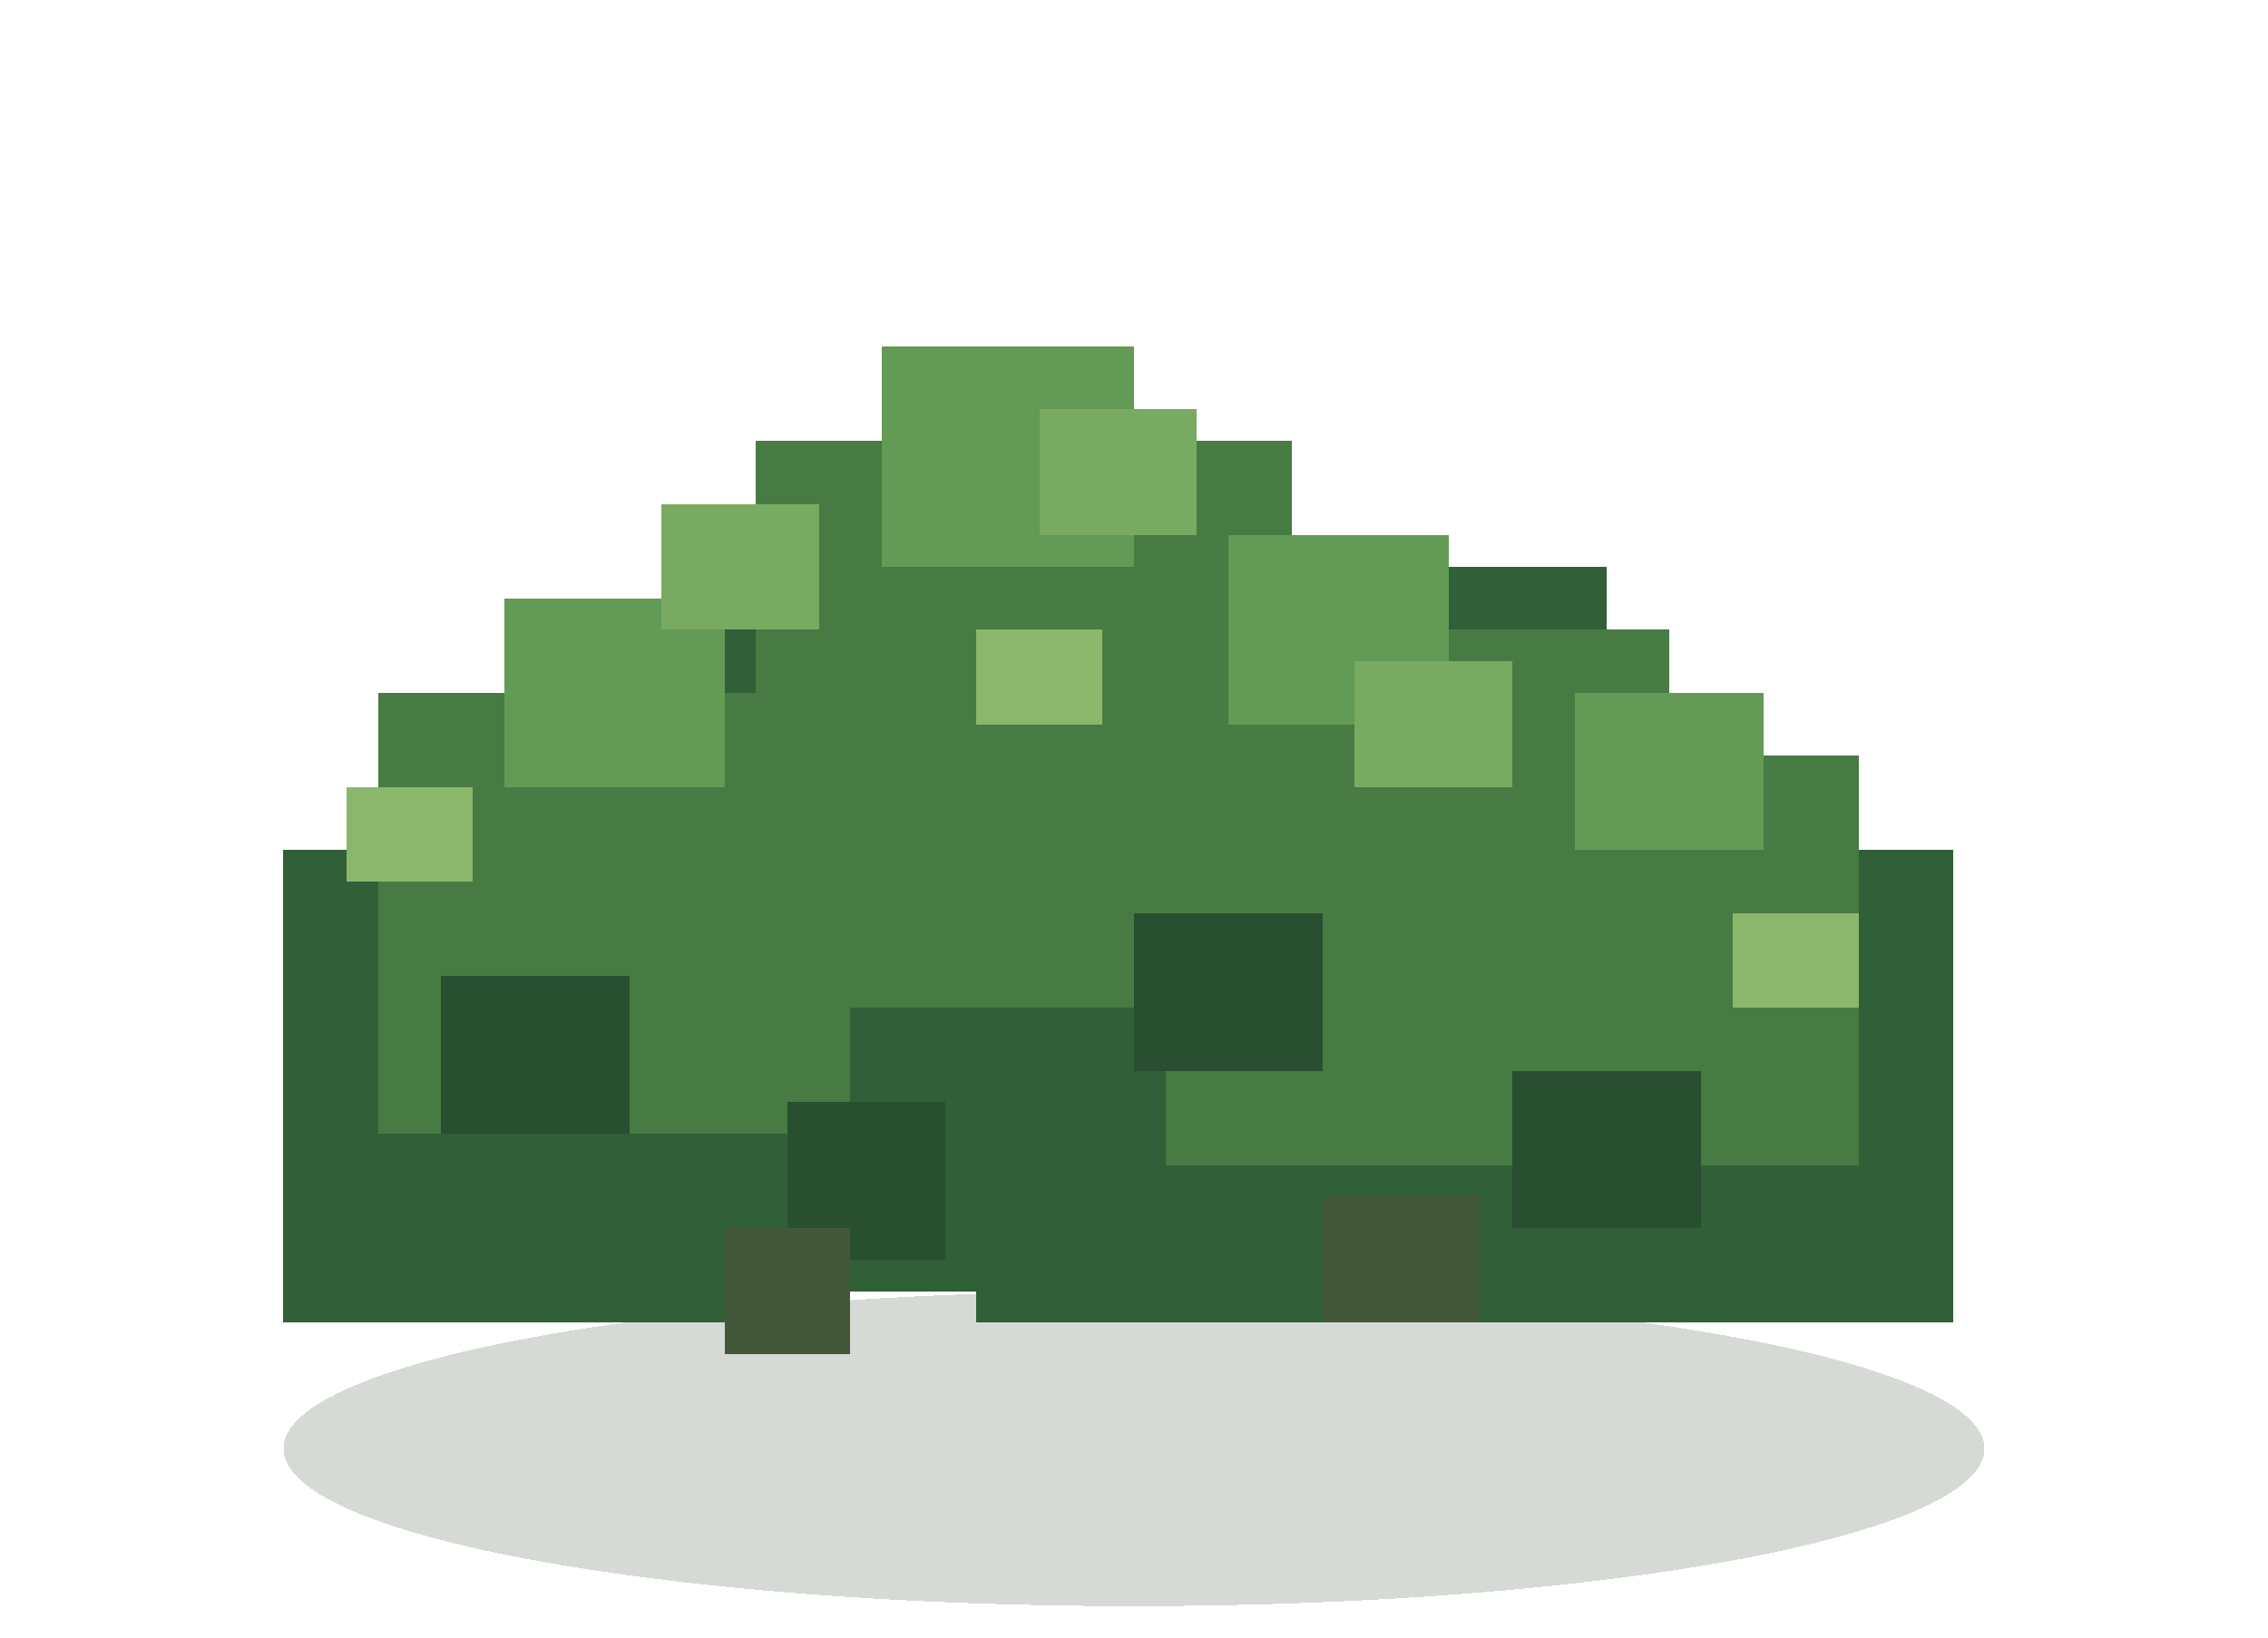
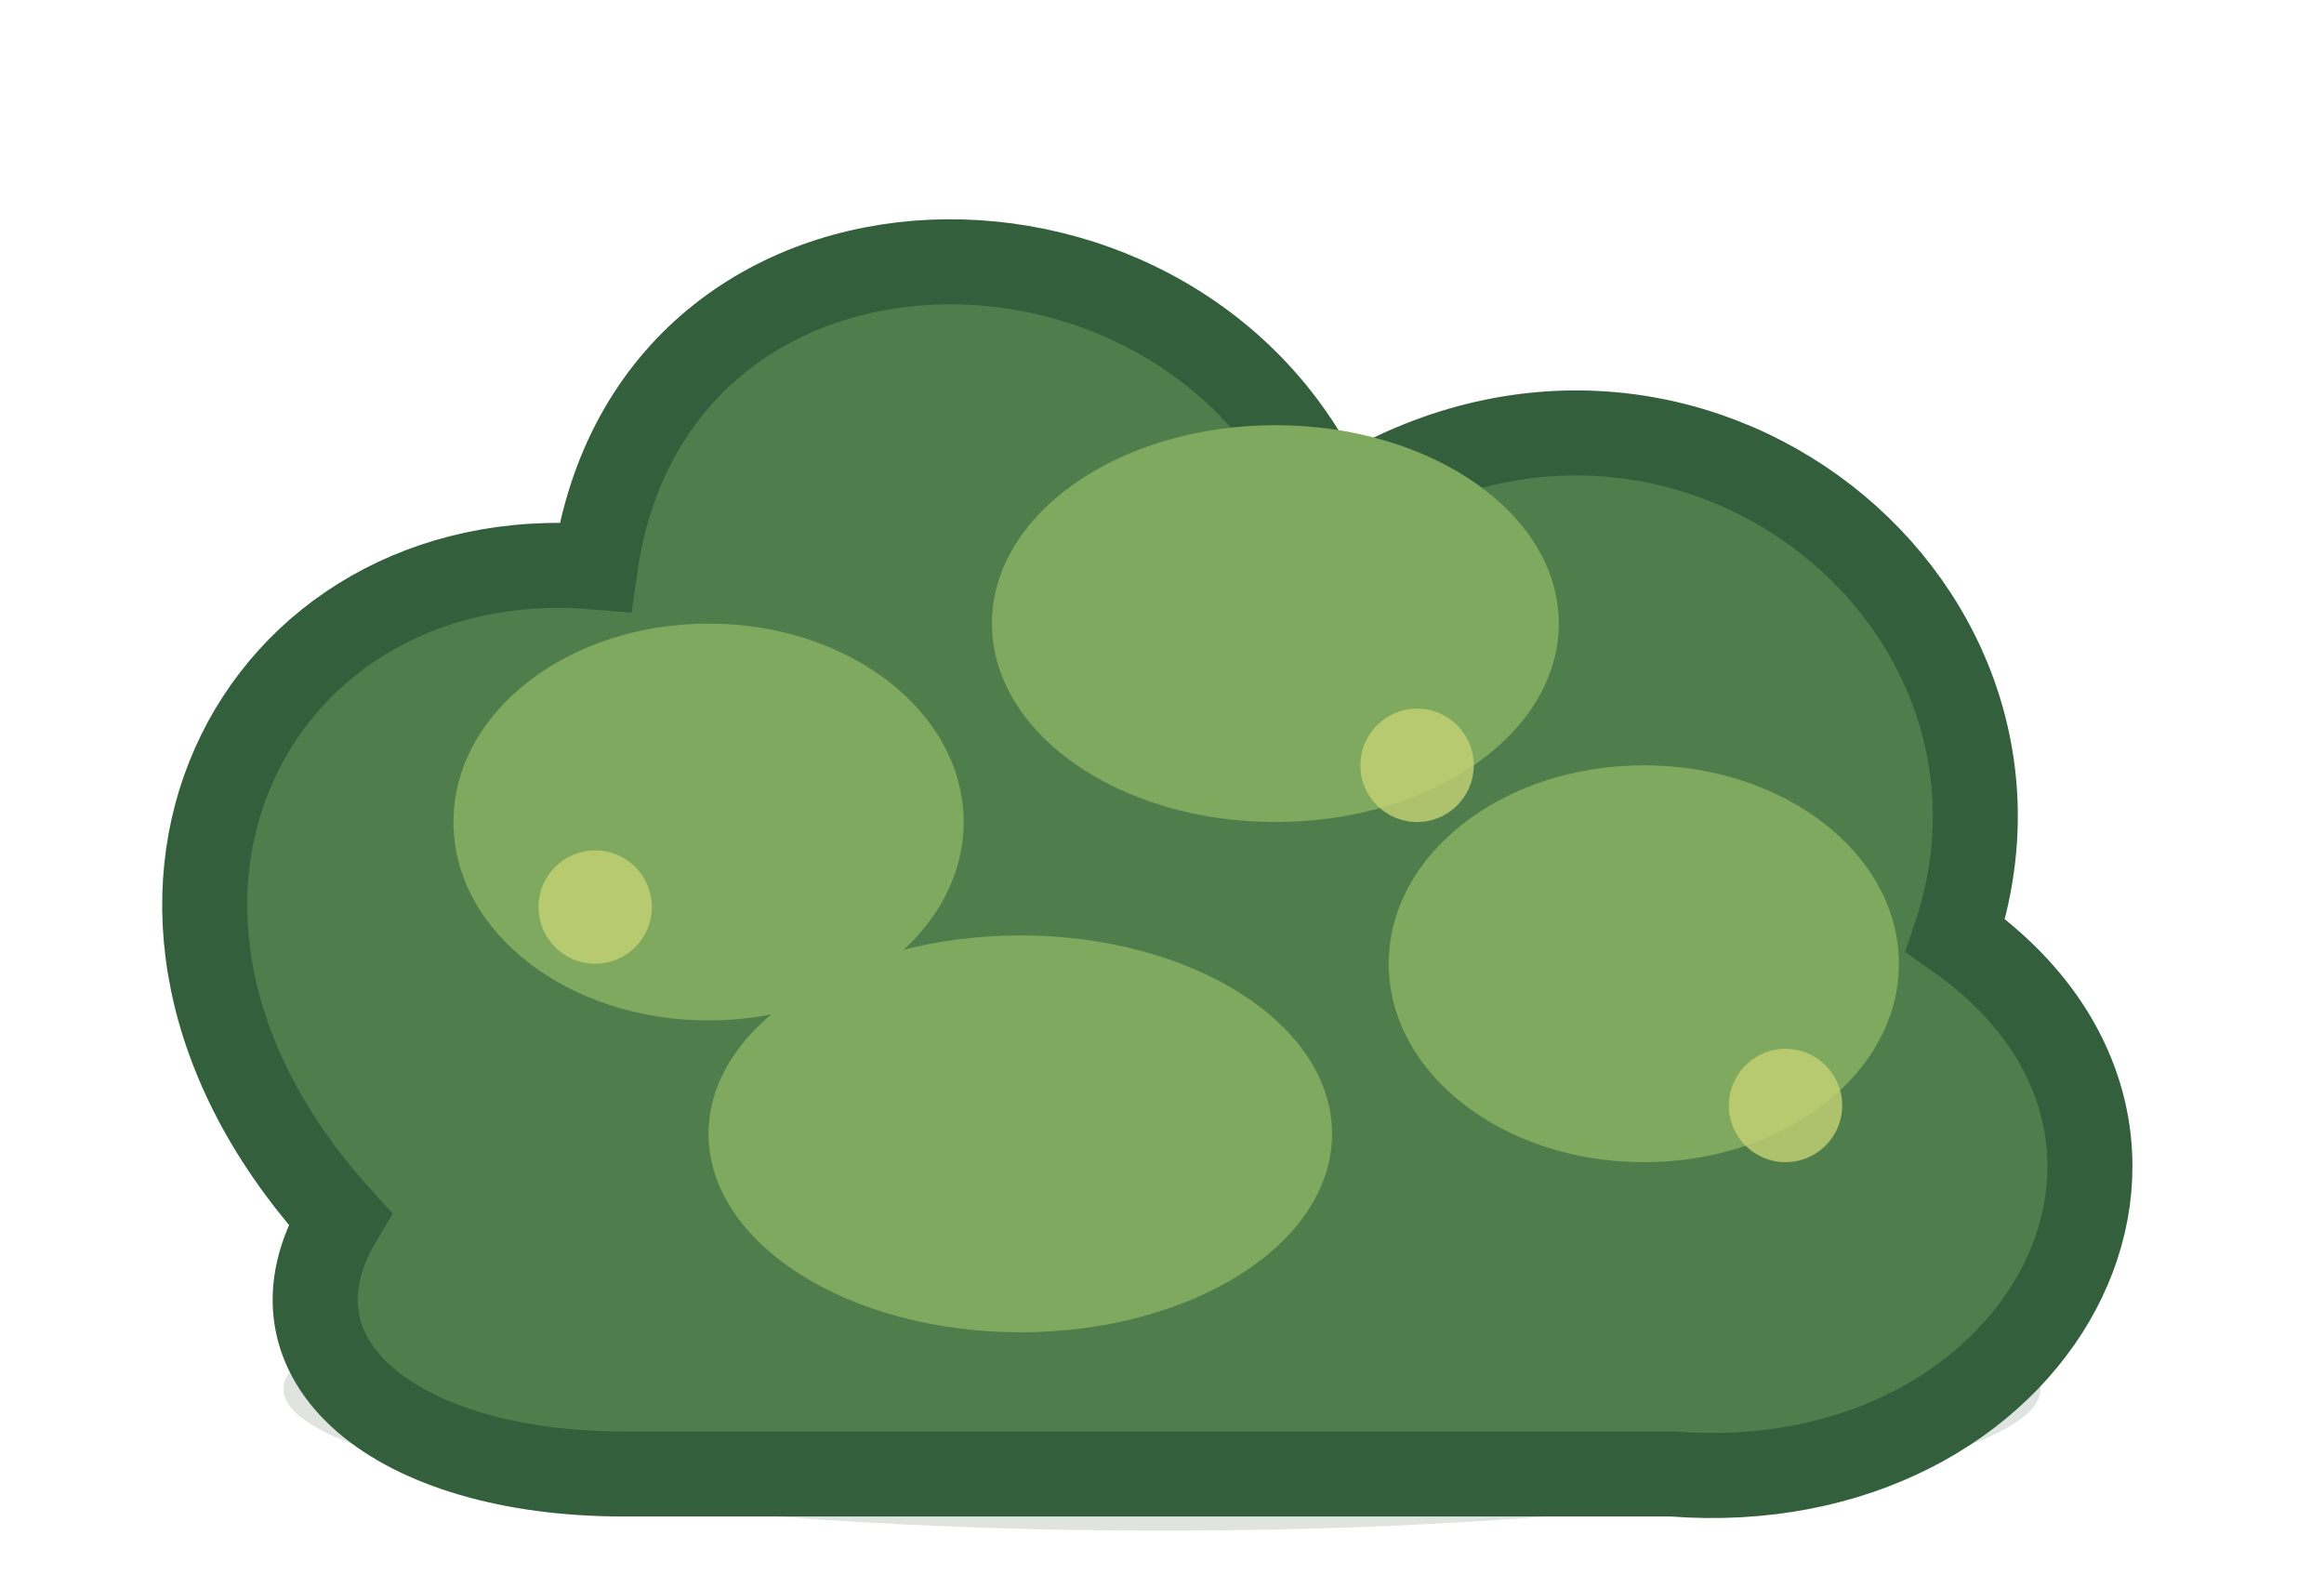
- <svg xmlns="http://www.w3.org/2000/svg" width="72" height="52" viewBox="0 0 72 52" shape-rendering="crispEdges">
-   <rect width="72" height="52" fill="none" />
-   <ellipse cx="36" cy="46" rx="27" ry="5" fill="#30482c" opacity=".20" />
-   <g fill="#315f38">
-     <rect x="9" y="27" width="15" height="15" />
-     <rect x="18" y="19" width="18" height="22" />
-     <rect x="31" y="18" width="20" height="24" />
-     <rect x="46" y="27" width="16" height="15" />
+ <svg xmlns="http://www.w3.org/2000/svg" width="82" height="56" viewBox="0 0 82 56">
+   <ellipse cx="41" cy="49" rx="31" ry="5" fill="#345039" opacity=".16" />
+   <path d="M12 43C2 32 9 19 21 20 23 6 42 6 47 18c12-8 26 3 22 15 10 7 3 20-10 19H22c-8 0-13-4-10-9z" fill="#4f7e4c" stroke="#335f3c" stroke-width="3" />
+   <g fill="#7fa95f">
+     <ellipse cx="25" cy="29" rx="9" ry="7" />
+     <ellipse cx="45" cy="22" rx="10" ry="7" />
+     <ellipse cx="58" cy="34" rx="9" ry="7" />
+     <ellipse cx="36" cy="40" rx="11" ry="7" />
  </g>
-   <g fill="#477b43">
-     <rect x="12" y="22" width="15" height="14" />
-     <rect x="24" y="14" width="17" height="18" />
-     <rect x="37" y="20" width="16" height="17" />
-     <rect x="48" y="24" width="11" height="13" />
-   </g>
-   <g fill="#639a55">
-     <rect x="16" y="19" width="7" height="6" />
-     <rect x="28" y="11" width="8" height="7" />
-     <rect x="39" y="17" width="7" height="6" />
-     <rect x="50" y="22" width="6" height="5" />
-   </g>
-   <g fill="#79aa62">
-     <rect x="21" y="16" width="5" height="4" />
-     <rect x="33" y="13" width="5" height="4" />
-     <rect x="43" y="21" width="5" height="4" />
-   </g>
-   <g fill="#294f31">
-     <rect x="14" y="31" width="6" height="5" />
-     <rect x="25" y="35" width="5" height="5" />
-     <rect x="36" y="29" width="6" height="5" />
-     <rect x="48" y="34" width="6" height="5" />
-   </g>
-   <g fill="#8bb76d">
-     <rect x="11" y="25" width="4" height="3" />
-     <rect x="31" y="20" width="4" height="3" />
-     <rect x="55" y="29" width="4" height="3" />
-   </g>
-   <g fill="#43583a">
-     <rect x="23" y="39" width="4" height="4" />
-     <rect x="42" y="38" width="5" height="4" />
+   <g fill="#c6d274" opacity=".8">
+     <circle cx="21" cy="32" r="2" />
+     <circle cx="50" cy="27" r="2" />
+     <circle cx="63" cy="39" r="2" />
  </g>
</svg>
